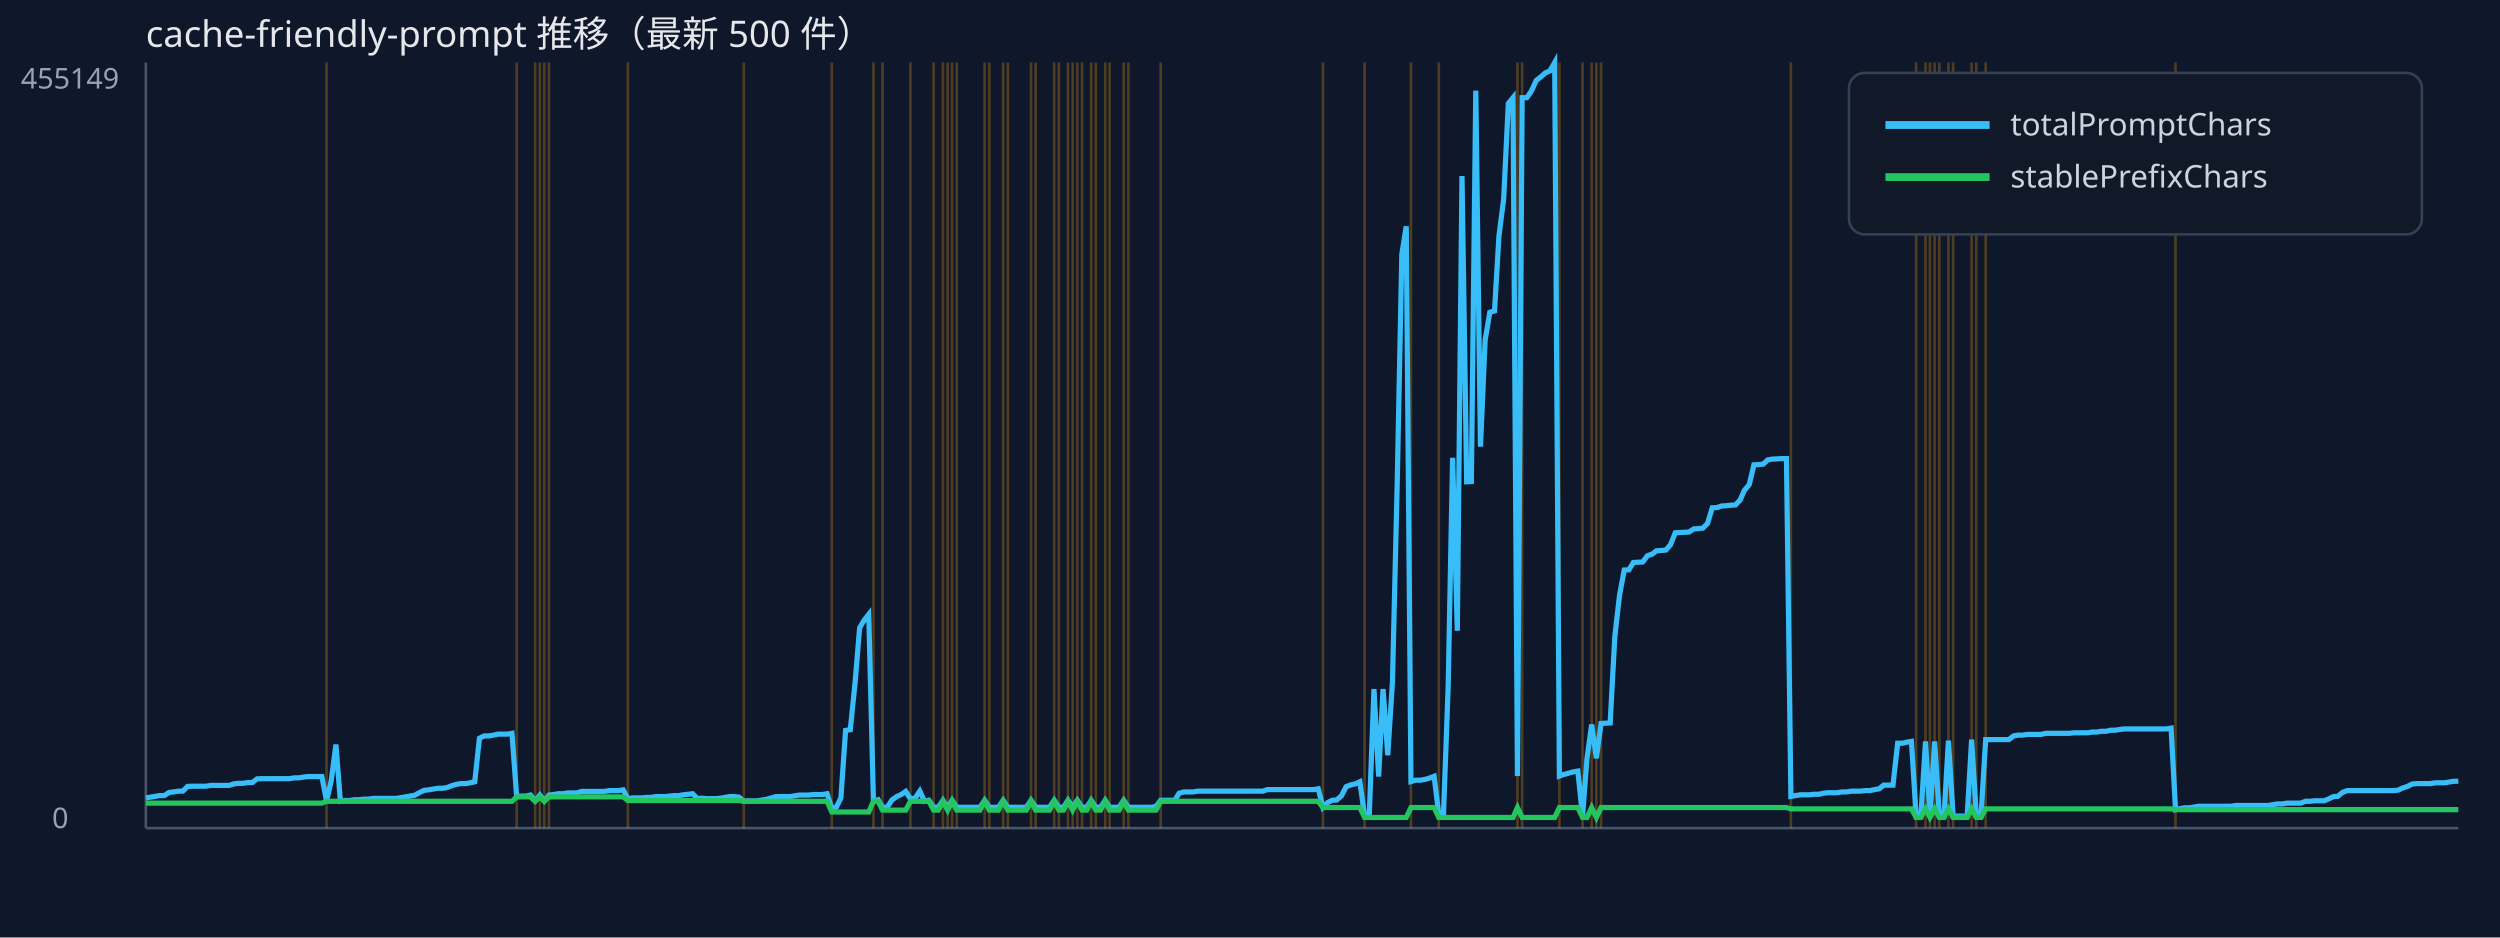
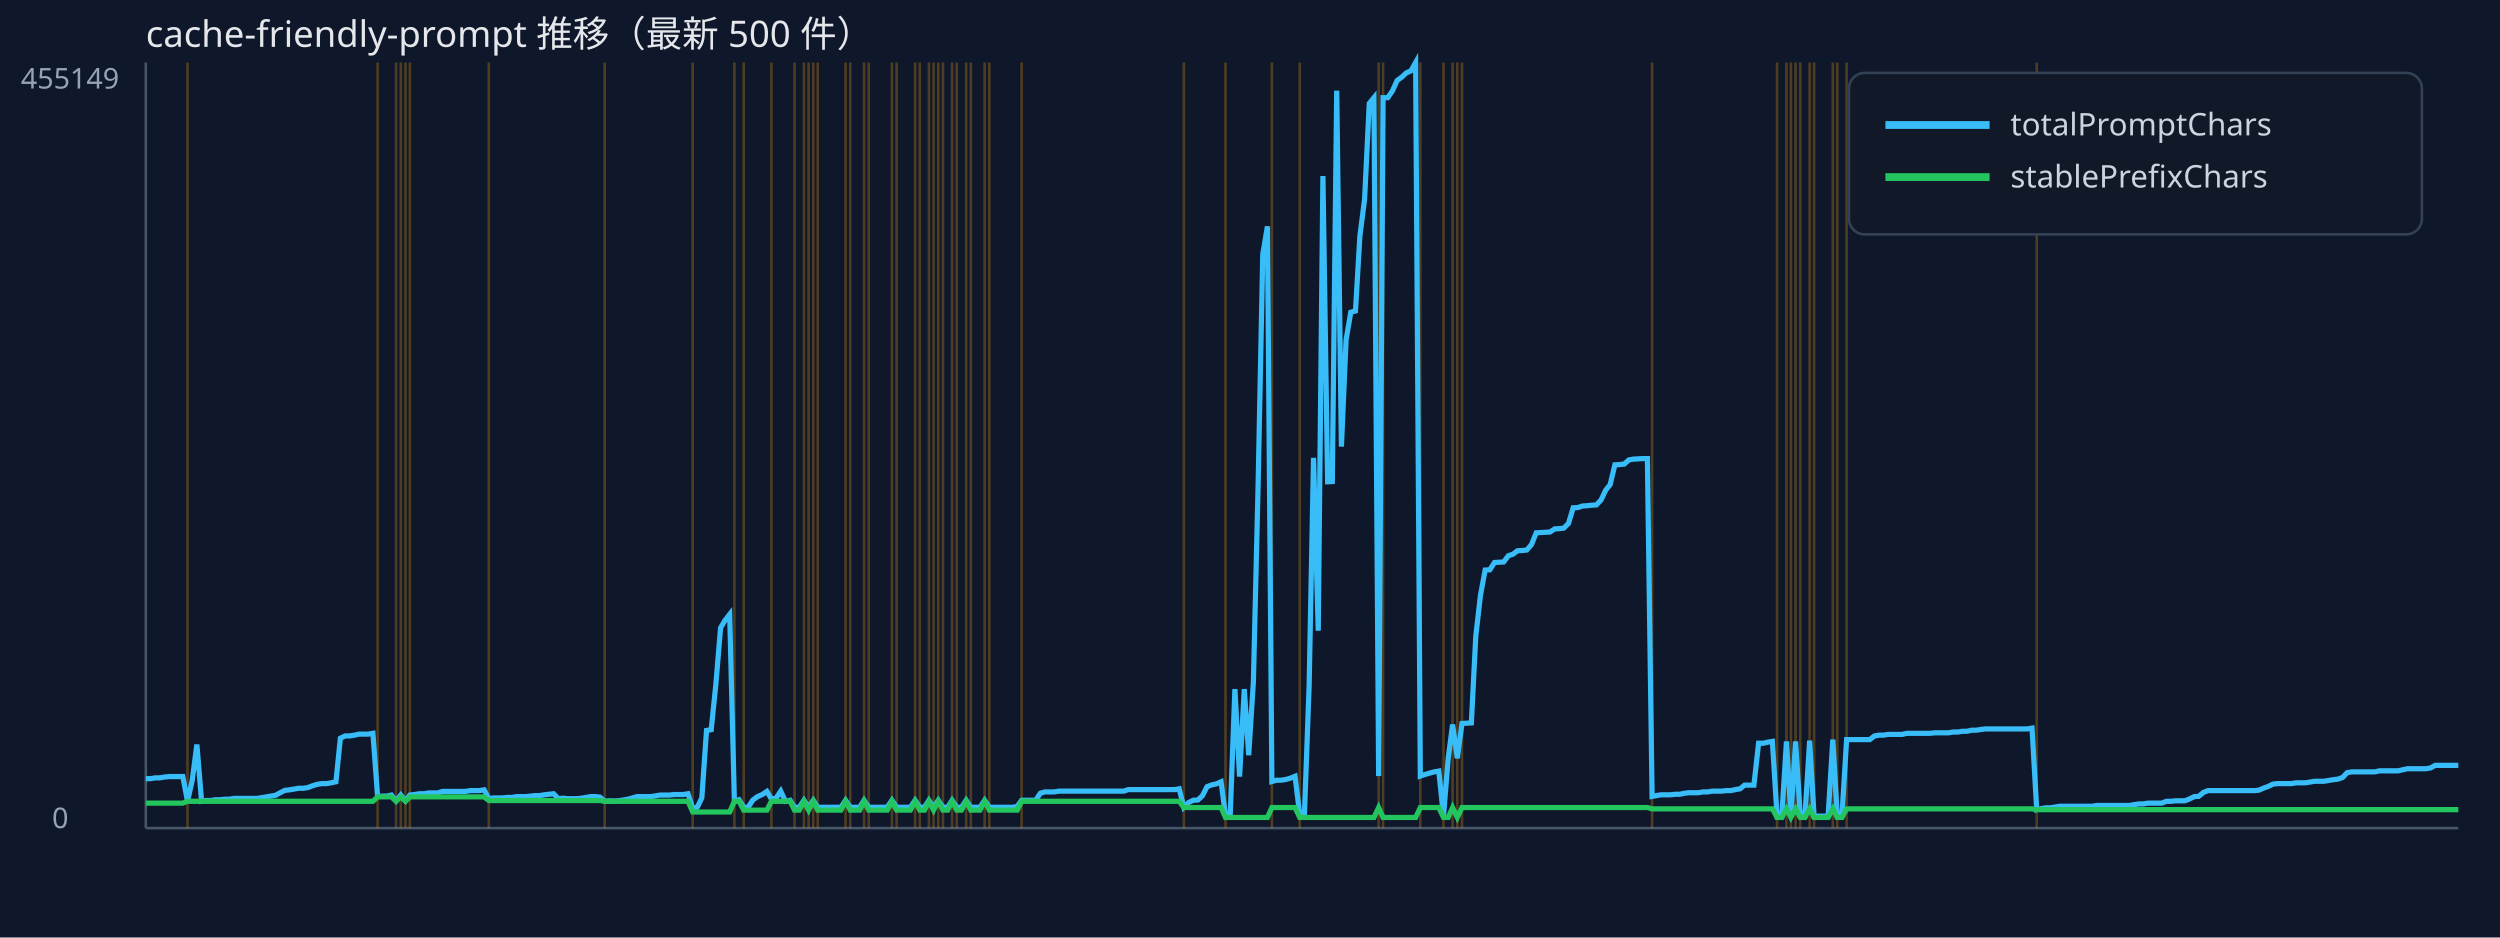
<svg xmlns="http://www.w3.org/2000/svg" width="960" height="360" viewBox="0 0 960 360">
  <rect width="100%" height="100%" fill="#0f172a" />
  <text x="56" y="18" fill="#e5e7eb" font-family="sans-serif" font-size="14">cache-friendly-prompt 推移（最新 500 件）</text>
  <line x1="56" y1="318" x2="944" y2="318" stroke="#475569" />
  <line x1="56" y1="24" x2="56" y2="318" stroke="#475569" />
  <text x="8" y="34" fill="#94a3b8" font-family="sans-serif" font-size="11">455149</text>
  <text x="20" y="318" fill="#94a3b8" font-family="sans-serif" font-size="11">0</text>
-   <line x1="125.4" y1="24" x2="125.4" y2="318" stroke="#f59e0b" stroke-opacity="0.28" />
-   <line x1="198.4" y1="24" x2="198.4" y2="318" stroke="#f59e0b" stroke-opacity="0.28" />
-   <line x1="205.5" y1="24" x2="205.5" y2="318" stroke="#f59e0b" stroke-opacity="0.28" />
-   <line x1="207.3" y1="24" x2="207.3" y2="318" stroke="#f59e0b" stroke-opacity="0.28" />
-   <line x1="209.0" y1="24" x2="209.0" y2="318" stroke="#f59e0b" stroke-opacity="0.28" />
-   <line x1="210.8" y1="24" x2="210.8" y2="318" stroke="#f59e0b" stroke-opacity="0.28" />
-   <line x1="241.1" y1="24" x2="241.1" y2="318" stroke="#f59e0b" stroke-opacity="0.28" />
+   <line x1="72.0" y1="24" x2="72.0" y2="318" stroke="#f59e0b" stroke-opacity="0.28" />
+   <line x1="145.0" y1="24" x2="145.0" y2="318" stroke="#f59e0b" stroke-opacity="0.28" />
+   <line x1="152.1" y1="24" x2="152.1" y2="318" stroke="#f59e0b" stroke-opacity="0.28" />
+   <line x1="153.9" y1="24" x2="153.9" y2="318" stroke="#f59e0b" stroke-opacity="0.28" />
+   <line x1="155.7" y1="24" x2="155.7" y2="318" stroke="#f59e0b" stroke-opacity="0.28" />
+   <line x1="157.4" y1="24" x2="157.4" y2="318" stroke="#f59e0b" stroke-opacity="0.28" />
+   <line x1="187.7" y1="24" x2="187.7" y2="318" stroke="#f59e0b" stroke-opacity="0.28" />
+   <line x1="232.2" y1="24" x2="232.2" y2="318" stroke="#f59e0b" stroke-opacity="0.28" />
+   <line x1="266.0" y1="24" x2="266.0" y2="318" stroke="#f59e0b" stroke-opacity="0.28" />
+   <line x1="282.0" y1="24" x2="282.0" y2="318" stroke="#f59e0b" stroke-opacity="0.28" />
  <line x1="285.6" y1="24" x2="285.6" y2="318" stroke="#f59e0b" stroke-opacity="0.28" />
-   <line x1="319.4" y1="24" x2="319.4" y2="318" stroke="#f59e0b" stroke-opacity="0.28" />
-   <line x1="335.4" y1="24" x2="335.4" y2="318" stroke="#f59e0b" stroke-opacity="0.28" />
-   <line x1="338.9" y1="24" x2="338.9" y2="318" stroke="#f59e0b" stroke-opacity="0.28" />
-   <line x1="349.6" y1="24" x2="349.6" y2="318" stroke="#f59e0b" stroke-opacity="0.28" />
+   <line x1="296.2" y1="24" x2="296.2" y2="318" stroke="#f59e0b" stroke-opacity="0.28" />
+   <line x1="305.1" y1="24" x2="305.1" y2="318" stroke="#f59e0b" stroke-opacity="0.28" />
+   <line x1="308.7" y1="24" x2="308.7" y2="318" stroke="#f59e0b" stroke-opacity="0.28" />
+   <line x1="310.5" y1="24" x2="310.5" y2="318" stroke="#f59e0b" stroke-opacity="0.28" />
+   <line x1="312.3" y1="24" x2="312.3" y2="318" stroke="#f59e0b" stroke-opacity="0.28" />
+   <line x1="314.0" y1="24" x2="314.0" y2="318" stroke="#f59e0b" stroke-opacity="0.28" />
+   <line x1="324.7" y1="24" x2="324.7" y2="318" stroke="#f59e0b" stroke-opacity="0.28" />
+   <line x1="326.5" y1="24" x2="326.5" y2="318" stroke="#f59e0b" stroke-opacity="0.28" />
+   <line x1="331.8" y1="24" x2="331.8" y2="318" stroke="#f59e0b" stroke-opacity="0.28" />
+   <line x1="333.6" y1="24" x2="333.6" y2="318" stroke="#f59e0b" stroke-opacity="0.28" />
+   <line x1="342.5" y1="24" x2="342.5" y2="318" stroke="#f59e0b" stroke-opacity="0.28" />
+   <line x1="344.3" y1="24" x2="344.3" y2="318" stroke="#f59e0b" stroke-opacity="0.28" />
+   <line x1="351.4" y1="24" x2="351.4" y2="318" stroke="#f59e0b" stroke-opacity="0.28" />
+   <line x1="353.2" y1="24" x2="353.2" y2="318" stroke="#f59e0b" stroke-opacity="0.28" />
+   <line x1="356.7" y1="24" x2="356.7" y2="318" stroke="#f59e0b" stroke-opacity="0.28" />
  <line x1="358.5" y1="24" x2="358.5" y2="318" stroke="#f59e0b" stroke-opacity="0.28" />
+   <line x1="360.3" y1="24" x2="360.3" y2="318" stroke="#f59e0b" stroke-opacity="0.28" />
  <line x1="362.1" y1="24" x2="362.1" y2="318" stroke="#f59e0b" stroke-opacity="0.28" />
-   <line x1="363.9" y1="24" x2="363.9" y2="318" stroke="#f59e0b" stroke-opacity="0.28" />
  <line x1="365.6" y1="24" x2="365.6" y2="318" stroke="#f59e0b" stroke-opacity="0.28" />
  <line x1="367.4" y1="24" x2="367.4" y2="318" stroke="#f59e0b" stroke-opacity="0.28" />
+   <line x1="371.0" y1="24" x2="371.0" y2="318" stroke="#f59e0b" stroke-opacity="0.28" />
+   <line x1="372.8" y1="24" x2="372.8" y2="318" stroke="#f59e0b" stroke-opacity="0.28" />
  <line x1="378.1" y1="24" x2="378.1" y2="318" stroke="#f59e0b" stroke-opacity="0.28" />
  <line x1="379.9" y1="24" x2="379.9" y2="318" stroke="#f59e0b" stroke-opacity="0.28" />
-   <line x1="385.2" y1="24" x2="385.2" y2="318" stroke="#f59e0b" stroke-opacity="0.28" />
-   <line x1="387.0" y1="24" x2="387.0" y2="318" stroke="#f59e0b" stroke-opacity="0.28" />
-   <line x1="395.9" y1="24" x2="395.9" y2="318" stroke="#f59e0b" stroke-opacity="0.28" />
-   <line x1="397.7" y1="24" x2="397.7" y2="318" stroke="#f59e0b" stroke-opacity="0.28" />
-   <line x1="404.8" y1="24" x2="404.8" y2="318" stroke="#f59e0b" stroke-opacity="0.28" />
-   <line x1="406.6" y1="24" x2="406.6" y2="318" stroke="#f59e0b" stroke-opacity="0.28" />
-   <line x1="410.1" y1="24" x2="410.1" y2="318" stroke="#f59e0b" stroke-opacity="0.28" />
-   <line x1="411.9" y1="24" x2="411.9" y2="318" stroke="#f59e0b" stroke-opacity="0.28" />
-   <line x1="413.7" y1="24" x2="413.7" y2="318" stroke="#f59e0b" stroke-opacity="0.28" />
-   <line x1="415.5" y1="24" x2="415.5" y2="318" stroke="#f59e0b" stroke-opacity="0.28" />
-   <line x1="419.0" y1="24" x2="419.0" y2="318" stroke="#f59e0b" stroke-opacity="0.28" />
-   <line x1="420.8" y1="24" x2="420.8" y2="318" stroke="#f59e0b" stroke-opacity="0.28" />
-   <line x1="424.4" y1="24" x2="424.4" y2="318" stroke="#f59e0b" stroke-opacity="0.28" />
-   <line x1="426.1" y1="24" x2="426.1" y2="318" stroke="#f59e0b" stroke-opacity="0.28" />
-   <line x1="431.5" y1="24" x2="431.5" y2="318" stroke="#f59e0b" stroke-opacity="0.28" />
-   <line x1="433.3" y1="24" x2="433.3" y2="318" stroke="#f59e0b" stroke-opacity="0.28" />
-   <line x1="445.7" y1="24" x2="445.7" y2="318" stroke="#f59e0b" stroke-opacity="0.28" />
-   <line x1="508.0" y1="24" x2="508.0" y2="318" stroke="#f59e0b" stroke-opacity="0.28" />
-   <line x1="524.0" y1="24" x2="524.0" y2="318" stroke="#f59e0b" stroke-opacity="0.28" />
-   <line x1="541.8" y1="24" x2="541.8" y2="318" stroke="#f59e0b" stroke-opacity="0.28" />
-   <line x1="552.5" y1="24" x2="552.5" y2="318" stroke="#f59e0b" stroke-opacity="0.28" />
-   <line x1="582.7" y1="24" x2="582.7" y2="318" stroke="#f59e0b" stroke-opacity="0.28" />
-   <line x1="584.5" y1="24" x2="584.5" y2="318" stroke="#f59e0b" stroke-opacity="0.28" />
-   <line x1="598.8" y1="24" x2="598.8" y2="318" stroke="#f59e0b" stroke-opacity="0.28" />
-   <line x1="607.7" y1="24" x2="607.7" y2="318" stroke="#f59e0b" stroke-opacity="0.28" />
-   <line x1="611.2" y1="24" x2="611.2" y2="318" stroke="#f59e0b" stroke-opacity="0.28" />
-   <line x1="613.0" y1="24" x2="613.0" y2="318" stroke="#f59e0b" stroke-opacity="0.28" />
-   <line x1="614.8" y1="24" x2="614.8" y2="318" stroke="#f59e0b" stroke-opacity="0.28" />
+   <line x1="392.3" y1="24" x2="392.3" y2="318" stroke="#f59e0b" stroke-opacity="0.28" />
+   <line x1="454.6" y1="24" x2="454.6" y2="318" stroke="#f59e0b" stroke-opacity="0.28" />
+   <line x1="470.6" y1="24" x2="470.6" y2="318" stroke="#f59e0b" stroke-opacity="0.28" />
+   <line x1="488.4" y1="24" x2="488.4" y2="318" stroke="#f59e0b" stroke-opacity="0.28" />
+   <line x1="499.1" y1="24" x2="499.1" y2="318" stroke="#f59e0b" stroke-opacity="0.28" />
+   <line x1="529.4" y1="24" x2="529.4" y2="318" stroke="#f59e0b" stroke-opacity="0.28" />
+   <line x1="531.1" y1="24" x2="531.1" y2="318" stroke="#f59e0b" stroke-opacity="0.28" />
+   <line x1="545.4" y1="24" x2="545.4" y2="318" stroke="#f59e0b" stroke-opacity="0.28" />
+   <line x1="554.3" y1="24" x2="554.3" y2="318" stroke="#f59e0b" stroke-opacity="0.28" />
+   <line x1="557.8" y1="24" x2="557.8" y2="318" stroke="#f59e0b" stroke-opacity="0.28" />
+   <line x1="559.6" y1="24" x2="559.6" y2="318" stroke="#f59e0b" stroke-opacity="0.28" />
+   <line x1="561.4" y1="24" x2="561.4" y2="318" stroke="#f59e0b" stroke-opacity="0.28" />
+   <line x1="634.4" y1="24" x2="634.4" y2="318" stroke="#f59e0b" stroke-opacity="0.28" />
+   <line x1="682.4" y1="24" x2="682.4" y2="318" stroke="#f59e0b" stroke-opacity="0.28" />
+   <line x1="686.0" y1="24" x2="686.0" y2="318" stroke="#f59e0b" stroke-opacity="0.28" />
  <line x1="687.7" y1="24" x2="687.7" y2="318" stroke="#f59e0b" stroke-opacity="0.28" />
-   <line x1="735.8" y1="24" x2="735.8" y2="318" stroke="#f59e0b" stroke-opacity="0.28" />
-   <line x1="739.4" y1="24" x2="739.4" y2="318" stroke="#f59e0b" stroke-opacity="0.28" />
-   <line x1="741.1" y1="24" x2="741.1" y2="318" stroke="#f59e0b" stroke-opacity="0.28" />
-   <line x1="742.9" y1="24" x2="742.9" y2="318" stroke="#f59e0b" stroke-opacity="0.28" />
-   <line x1="744.7" y1="24" x2="744.7" y2="318" stroke="#f59e0b" stroke-opacity="0.28" />
-   <line x1="748.2" y1="24" x2="748.2" y2="318" stroke="#f59e0b" stroke-opacity="0.28" />
-   <line x1="750.0" y1="24" x2="750.0" y2="318" stroke="#f59e0b" stroke-opacity="0.28" />
-   <line x1="757.1" y1="24" x2="757.1" y2="318" stroke="#f59e0b" stroke-opacity="0.28" />
-   <line x1="758.9" y1="24" x2="758.9" y2="318" stroke="#f59e0b" stroke-opacity="0.28" />
-   <line x1="762.5" y1="24" x2="762.5" y2="318" stroke="#f59e0b" stroke-opacity="0.28" />
-   <line x1="835.4" y1="24" x2="835.4" y2="318" stroke="#f59e0b" stroke-opacity="0.28" />
-   <polyline fill="none" stroke="#38bdf8" stroke-width="2" points="56.0,306.4 57.8,306.1 59.6,305.8 61.3,305.5 63.1,305.5 64.9,304.3 66.7,304.1 68.5,303.8 70.2,303.8 72.0,302.0 73.8,301.9 75.6,301.9 77.4,301.9 79.1,301.9 80.9,301.6 82.7,301.6 84.5,301.6 86.3,301.6 88.0,301.6 89.8,301.0 91.6,300.8 93.4,300.8 95.2,300.5 96.9,300.5 98.7,299.1 100.5,299.0 102.3,299.0 104.0,299.0 105.8,299.0 107.6,299.0 109.4,299.0 111.2,299.0 112.9,298.7 114.7,298.7 116.5,298.4 118.3,298.2 120.1,298.2 121.8,298.2 123.6,298.2 125.4,307.7 127.2,299.7 129.0,285.9 130.7,307.7 132.5,307.4 134.3,307.4 136.1,307.1 137.9,307.1 139.6,306.9 141.4,306.9 143.2,306.6 145.0,306.6 146.8,306.6 148.5,306.6 150.3,306.6 152.1,306.6 153.9,306.3 155.7,306.0 157.4,305.7 159.2,305.4 161.0,304.4 162.8,303.5 164.6,303.3 166.3,303.0 168.1,302.7 169.9,302.7 171.7,302.4 173.5,301.7 175.2,301.2 177.0,300.9 178.8,300.9 180.6,300.6 182.3,300.2 184.1,283.5 185.9,282.6 187.7,282.6 189.5,282.3 191.2,281.9 193.0,281.9 194.8,281.9 196.6,281.6 198.4,305.9 200.1,305.7 201.9,305.7 203.7,305.3 205.5,307.5 207.3,305.3 209.0,307.5 210.8,305.3 212.6,305.1 214.4,304.8 216.2,304.8 217.9,304.5 219.7,304.5 221.5,304.5 223.3,303.9 225.1,303.9 226.8,303.9 228.6,303.9 230.4,303.9 232.2,303.9 234.0,303.6 235.7,303.6 237.5,303.6 239.3,303.3 241.1,306.7 242.9,306.4 244.6,306.4 246.4,306.4 248.2,306.2 250.0,306.2 251.8,305.9 253.5,305.9 255.3,305.9 257.1,305.7 258.9,305.5 260.6,305.5 262.4,305.2 264.2,305.0 266.0,304.8 267.8,306.7 269.5,306.5 271.3,306.7 273.1,306.7 274.9,306.7 276.7,306.5 278.4,306.2 280.2,305.9 282.0,305.9 283.8,306.1 285.6,307.7 287.3,307.5 289.1,307.6 290.9,307.5 292.7,307.2 294.5,306.9 296.2,306.4 298.0,305.9 299.8,305.9 301.6,305.9 303.4,305.9 305.1,305.6 306.9,305.3 308.7,305.3 310.5,305.3 312.3,305.1 314.0,305.1 315.8,305.1 317.6,304.8 319.4,310.4 321.2,309.9 322.9,306.4 324.7,280.5 326.5,280.2 328.3,262.7 330.1,241.1 331.8,238.2 333.6,235.9 335.4,307.7 337.2,307.1 338.9,310.0 340.7,310.0 342.5,307.2 344.3,305.9 346.1,305.1 347.8,303.9 349.6,306.8 351.4,306.5 353.2,303.8 355.0,307.7 356.7,307.3 358.5,310.0 360.3,310.0 362.1,307.3 363.9,310.0 365.6,307.3 367.4,310.0 369.2,310.0 371.0,310.0 372.8,310.0 374.5,310.0 376.3,310.0 378.1,307.3 379.9,310.0 381.7,310.0 383.4,310.0 385.2,307.3 387.0,310.0 388.8,310.0 390.6,310.0 392.3,310.0 394.1,310.0 395.9,307.3 397.7,310.0 399.5,310.0 401.2,310.0 403.0,310.0 404.8,307.3 406.6,310.0 408.4,310.0 410.1,307.3 411.9,310.0 413.7,307.3 415.5,310.0 417.3,310.0 419.0,307.3 420.8,310.0 422.6,310.0 424.4,307.3 426.1,310.0 427.9,310.0 429.7,310.0 431.5,307.3 433.3,310.0 435.0,310.0 436.8,310.0 438.6,310.0 440.4,310.0 442.2,310.0 443.9,309.7 445.7,307.3 447.5,307.3 449.3,307.3 451.1,307.3 452.8,304.6 454.6,304.1 456.4,304.1 458.2,304.1 460.0,303.8 461.7,303.8 463.5,303.8 465.3,303.8 467.1,303.8 468.9,303.8 470.6,303.8 472.4,303.8 474.2,303.8 476.0,303.8 477.8,303.8 479.5,303.8 481.3,303.8 483.1,303.8 484.9,303.8 486.7,303.2 488.4,303.2 490.2,303.2 492.0,303.2 493.8,303.2 495.6,303.2 497.3,303.2 499.1,303.2 500.9,303.2 502.7,303.2 504.4,303.2 506.2,302.9 508.0,310.0 509.8,308.2 511.6,307.3 513.3,307.2 515.1,305.6 516.9,302.1 518.7,301.4 520.5,301.0 522.2,300.2 524.0,313.3 525.8,313.0 527.6,264.6 529.4,298.2 531.1,264.6 532.9,290.0 534.7,261.9 536.5,186.9 538.3,97.6 540.0,86.9 541.8,300.1 543.6,299.6 545.4,299.6 547.2,299.3 548.9,298.8 550.7,298.1 552.5,312.8 554.3,312.6 556.1,263.6 557.8,175.8 559.6,242.2 561.4,67.6 563.2,185.0 565.0,184.9 566.7,34.8 568.5,171.5 570.3,130.5 572.1,119.9 573.9,119.4 575.6,90.6 577.4,76.5 579.2,39.7 581.0,37.5 582.7,298.0 584.5,37.5 586.3,37.5 588.1,34.9 589.9,30.9 591.6,29.6 593.4,28.0 595.2,27.2 597.0,24.0 598.8,298.0 600.5,297.4 602.3,296.9 604.1,296.4 605.9,296.1 607.7,313.4 609.4,291.3 611.2,278.2 613.0,291.2 614.8,277.8 616.6,277.7 618.3,277.6 620.1,244.3 621.9,228.6 623.7,218.9 625.5,218.8 627.2,216.0 629.0,215.9 630.8,215.8 632.6,213.4 634.4,212.8 636.1,211.5 637.9,211.4 639.7,211.2 641.5,209.1 643.3,204.6 645.0,204.5 646.8,204.4 648.6,204.3 650.4,203.1 652.2,203.0 653.9,202.8 655.7,201.0 657.5,195.0 659.3,194.9 661.1,194.3 662.8,194.2 664.6,194.0 666.4,193.9 668.2,192.0 669.9,188.2 671.7,186.1 673.5,178.5 675.3,178.4 677.1,178.2 678.8,176.6 680.6,176.3 682.4,176.2 684.2,176.1 686.0,176.1 687.7,305.8 689.5,305.5 691.3,305.2 693.1,305.2 694.9,305.2 696.6,305.0 698.4,305.0 700.2,304.6 702.0,304.4 703.8,304.4 705.5,304.4 707.3,304.1 709.1,304.1 710.9,303.8 712.7,303.8 714.4,303.8 716.2,303.6 718.0,303.6 719.8,303.2 721.6,302.9 723.3,301.5 725.1,301.5 726.9,301.5 728.7,285.4 730.5,285.4 732.2,285.0 734.0,284.7 735.8,313.6 737.6,313.6 739.4,284.7 741.1,313.4 742.9,284.7 744.7,313.4 746.5,313.4 748.2,284.4 750.0,313.4 751.8,313.4 753.6,313.4 755.4,313.4 757.1,284.0 758.9,313.4 760.7,313.4 762.5,284.0 764.3,284.0 766.0,284.0 767.8,284.0 769.6,284.0 771.4,284.0 773.2,282.6 774.9,282.3 776.7,282.3 778.5,282.0 780.3,282.0 782.1,282.0 783.8,282.0 785.6,281.6 787.4,281.6 789.2,281.6 791.0,281.6 792.7,281.6 794.5,281.6 796.3,281.4 798.1,281.4 799.9,281.4 801.6,281.4 803.4,281.1 805.2,281.1 807.0,280.8 808.8,280.8 810.5,280.4 812.3,280.4 814.1,280.1 815.9,279.9 817.7,279.9 819.4,279.9 821.2,279.9 823.0,279.9 824.8,279.9 826.5,279.9 828.3,279.9 830.1,279.9 831.9,279.9 833.7,279.6 835.4,310.9 837.2,310.5 839.0,310.2 840.8,310.2 842.6,309.9 844.3,309.6 846.1,309.6 847.9,309.6 849.7,309.6 851.5,309.6 853.2,309.6 855.0,309.6 856.8,309.6 858.6,309.3 860.4,309.3 862.1,309.3 863.9,309.3 865.7,309.3 867.5,309.3 869.3,309.3 871.0,309.3 872.8,309.0 874.6,308.7 876.4,308.7 878.2,308.4 879.9,308.4 881.7,308.4 883.5,308.4 885.3,307.7 887.1,307.7 888.8,307.5 890.6,307.5 892.4,307.5 894.2,306.8 896.0,305.9 897.7,305.8 899.5,304.3 901.3,303.6 903.1,303.6 904.8,303.6 906.6,303.6 908.4,303.6 910.2,303.6 912.0,303.6 913.7,303.6 915.5,303.6 917.3,303.6 919.1,303.6 920.9,303.4 922.6,302.6 924.4,302.0 926.2,301.1 928.0,300.9 929.8,300.9 931.5,300.9 933.3,300.9 935.1,300.6 936.9,300.6 938.7,300.6 940.4,300.3 942.2,300.0 944.0,300.0" />
-   <polyline fill="none" stroke="#22c55e" stroke-width="2" points="56.0,308.4 57.8,308.4 59.6,308.4 61.3,308.4 63.1,308.4 64.9,308.4 66.7,308.4 68.5,308.4 70.2,308.4 72.0,308.4 73.8,308.4 75.6,308.4 77.4,308.4 79.1,308.4 80.9,308.4 82.7,308.4 84.5,308.4 86.3,308.4 88.0,308.4 89.8,308.4 91.6,308.4 93.4,308.4 95.2,308.4 96.9,308.4 98.7,308.4 100.5,308.4 102.3,308.4 104.0,308.4 105.8,308.4 107.6,308.4 109.4,308.4 111.2,308.4 112.9,308.4 114.7,308.4 116.5,308.4 118.3,308.4 120.1,308.4 121.8,308.4 123.6,308.4 125.4,307.7 127.2,307.7 129.0,307.7 130.7,307.7 132.5,307.7 134.3,307.7 136.1,307.7 137.9,307.7 139.6,307.7 141.4,307.7 143.2,307.7 145.0,307.7 146.8,307.7 148.5,307.7 150.3,307.7 152.1,307.7 153.9,307.7 155.7,307.7 157.4,307.7 159.2,307.7 161.0,307.7 162.8,307.7 164.6,307.7 166.3,307.7 168.1,307.7 169.9,307.7 171.7,307.7 173.5,307.7 175.2,307.7 177.0,307.7 178.8,307.7 180.6,307.7 182.3,307.7 184.1,307.7 185.9,307.7 187.7,307.7 189.5,307.7 191.2,307.7 193.0,307.7 194.8,307.7 196.6,307.7 198.4,306.0 200.1,306.0 201.9,306.0 203.7,306.0 205.5,307.7 207.3,306.0 209.0,307.7 210.8,306.0 212.6,306.0 214.4,306.0 216.2,306.0 217.9,306.0 219.7,306.0 221.5,306.0 223.3,306.0 225.1,306.0 226.8,306.0 228.6,306.0 230.4,306.0 232.2,306.0 234.0,306.0 235.7,306.0 237.5,306.0 239.3,306.0 241.1,307.4 242.9,307.4 244.6,307.4 246.4,307.4 248.2,307.4 250.0,307.4 251.8,307.4 253.5,307.4 255.3,307.4 257.1,307.4 258.9,307.4 260.6,307.4 262.4,307.4 264.2,307.4 266.0,307.4 267.8,307.4 269.5,307.4 271.3,307.4 273.1,307.4 274.9,307.4 276.7,307.4 278.4,307.4 280.2,307.4 282.0,307.4 283.8,307.4 285.6,307.7 287.3,307.7 289.1,307.7 290.9,307.7 292.7,307.7 294.5,307.7 296.2,307.7 298.0,307.7 299.8,307.7 301.6,307.7 303.4,307.7 305.1,307.7 306.9,307.7 308.7,307.7 310.5,307.7 312.3,307.7 314.0,307.7 315.8,307.7 317.6,307.7 319.4,311.8 321.2,311.8 322.9,311.8 324.7,311.8 326.5,311.8 328.3,311.8 330.1,311.8 331.8,311.8 333.6,311.8 335.4,307.7 337.2,307.7 338.9,311.1 340.7,311.1 342.5,311.1 344.3,311.1 346.1,311.1 347.8,311.1 349.6,307.7 351.4,307.7 353.2,307.7 355.0,307.7 356.7,307.7 358.5,311.1 360.3,311.1 362.1,307.7 363.9,311.1 365.6,307.7 367.4,311.1 369.2,311.1 371.0,311.1 372.8,311.1 374.5,311.1 376.3,311.1 378.1,307.7 379.9,311.1 381.7,311.1 383.4,311.1 385.2,307.7 387.0,311.1 388.8,311.1 390.6,311.1 392.3,311.1 394.1,311.1 395.9,307.7 397.7,311.1 399.5,311.1 401.2,311.1 403.0,311.1 404.8,307.7 406.6,311.1 408.4,311.1 410.1,307.7 411.9,311.1 413.7,307.7 415.5,311.1 417.3,311.1 419.0,307.7 420.8,311.1 422.6,311.1 424.4,307.7 426.1,311.1 427.9,311.1 429.7,311.1 431.5,307.7 433.3,311.1 435.0,311.1 436.8,311.1 438.6,311.1 440.4,311.1 442.2,311.1 443.9,311.1 445.7,307.7 447.5,307.7 449.3,307.7 451.1,307.7 452.8,307.7 454.6,307.7 456.4,307.7 458.2,307.7 460.0,307.7 461.7,307.7 463.5,307.7 465.3,307.7 467.1,307.7 468.9,307.7 470.6,307.7 472.4,307.7 474.2,307.7 476.0,307.7 477.8,307.7 479.5,307.7 481.3,307.7 483.1,307.7 484.9,307.7 486.7,307.7 488.4,307.7 490.2,307.7 492.0,307.7 493.8,307.7 495.6,307.7 497.3,307.7 499.1,307.7 500.9,307.7 502.7,307.7 504.4,307.7 506.2,307.7 508.0,310.1 509.8,310.1 511.6,310.1 513.3,310.1 515.1,310.1 516.9,310.1 518.7,310.1 520.5,310.1 522.2,310.1 524.0,313.9 525.8,313.9 527.6,313.9 529.4,313.9 531.1,313.9 532.9,313.9 534.7,313.9 536.5,313.9 538.3,313.9 540.0,313.9 541.8,310.1 543.6,310.1 545.4,310.1 547.2,310.1 548.9,310.1 550.7,310.1 552.5,313.9 554.3,313.9 556.1,313.9 557.8,313.9 559.6,313.9 561.4,313.9 563.2,313.9 565.0,313.9 566.7,313.9 568.5,313.9 570.3,313.9 572.1,313.9 573.9,313.9 575.6,313.9 577.4,313.9 579.2,313.9 581.0,313.9 582.7,310.1 584.5,313.9 586.3,313.9 588.1,313.9 589.9,313.9 591.6,313.9 593.4,313.9 595.2,313.9 597.0,313.9 598.8,310.1 600.5,310.1 602.3,310.1 604.1,310.1 605.9,310.1 607.7,313.9 609.4,313.9 611.2,310.1 613.0,313.9 614.8,310.1 616.6,310.1 618.3,310.1 620.1,310.1 621.9,310.1 623.7,310.1 625.5,310.1 627.2,310.1 629.0,310.1 630.8,310.1 632.6,310.1 634.4,310.1 636.1,310.1 637.9,310.1 639.7,310.1 641.5,310.1 643.3,310.1 645.0,310.1 646.8,310.1 648.6,310.1 650.4,310.1 652.2,310.1 653.9,310.1 655.7,310.1 657.5,310.1 659.3,310.1 661.1,310.1 662.8,310.1 664.6,310.1 666.4,310.1 668.2,310.1 669.9,310.1 671.7,310.1 673.5,310.1 675.3,310.1 677.1,310.1 678.8,310.1 680.6,310.1 682.4,310.1 684.2,310.1 686.0,310.1 687.7,310.6 689.5,310.6 691.3,310.6 693.1,310.6 694.9,310.6 696.6,310.6 698.4,310.6 700.2,310.6 702.0,310.6 703.8,310.6 705.5,310.6 707.3,310.6 709.1,310.6 710.9,310.6 712.7,310.6 714.4,310.6 716.2,310.6 718.0,310.6 719.8,310.6 721.6,310.6 723.3,310.6 725.1,310.6 726.9,310.6 728.7,310.6 730.5,310.6 732.2,310.6 734.0,310.6 735.8,313.9 737.6,313.9 739.4,310.6 741.1,313.9 742.9,310.6 744.7,313.9 746.5,313.9 748.2,310.6 750.0,313.9 751.8,313.9 753.6,313.9 755.4,313.9 757.1,310.6 758.9,313.9 760.7,313.9 762.5,310.6 764.3,310.6 766.0,310.6 767.8,310.6 769.6,310.6 771.4,310.6 773.2,310.6 774.9,310.6 776.7,310.6 778.5,310.6 780.3,310.6 782.1,310.6 783.8,310.6 785.6,310.6 787.4,310.6 789.2,310.6 791.0,310.6 792.7,310.6 794.5,310.6 796.3,310.6 798.1,310.6 799.9,310.6 801.6,310.6 803.4,310.6 805.2,310.6 807.0,310.6 808.8,310.6 810.5,310.6 812.3,310.6 814.1,310.6 815.9,310.6 817.7,310.6 819.4,310.6 821.2,310.6 823.0,310.6 824.8,310.6 826.5,310.6 828.3,310.6 830.1,310.6 831.9,310.6 833.7,310.6 835.4,310.9 837.2,310.9 839.0,310.9 840.8,310.9 842.6,310.9 844.3,310.9 846.1,310.9 847.9,310.9 849.7,310.9 851.5,310.9 853.2,310.9 855.0,310.9 856.8,310.9 858.6,310.9 860.4,310.9 862.1,310.9 863.9,310.9 865.7,310.9 867.5,310.9 869.3,310.9 871.0,310.9 872.8,310.9 874.6,310.9 876.4,310.9 878.2,310.9 879.9,310.9 881.7,310.9 883.5,310.9 885.3,310.9 887.1,310.9 888.8,310.9 890.6,310.9 892.4,310.9 894.2,310.9 896.0,310.9 897.7,310.9 899.5,310.9 901.3,310.9 903.1,310.9 904.8,310.9 906.6,310.9 908.4,310.9 910.2,310.9 912.0,310.9 913.7,310.9 915.5,310.9 917.3,310.9 919.1,310.9 920.9,310.9 922.6,310.9 924.4,310.9 926.2,310.9 928.0,310.9 929.8,310.9 931.5,310.9 933.3,310.9 935.1,310.9 936.9,310.9 938.7,310.9 940.4,310.9 942.2,310.9 944.0,310.9" />
+   <line x1="689.5" y1="24" x2="689.5" y2="318" stroke="#f59e0b" stroke-opacity="0.28" />
+   <line x1="691.3" y1="24" x2="691.3" y2="318" stroke="#f59e0b" stroke-opacity="0.28" />
+   <line x1="694.9" y1="24" x2="694.9" y2="318" stroke="#f59e0b" stroke-opacity="0.28" />
+   <line x1="696.6" y1="24" x2="696.6" y2="318" stroke="#f59e0b" stroke-opacity="0.28" />
+   <line x1="703.8" y1="24" x2="703.8" y2="318" stroke="#f59e0b" stroke-opacity="0.28" />
+   <line x1="705.5" y1="24" x2="705.5" y2="318" stroke="#f59e0b" stroke-opacity="0.28" />
+   <line x1="709.1" y1="24" x2="709.1" y2="318" stroke="#f59e0b" stroke-opacity="0.28" />
+   <line x1="782.1" y1="24" x2="782.1" y2="318" stroke="#f59e0b" stroke-opacity="0.28" />
+   <polyline fill="none" stroke="#38bdf8" stroke-width="2" points="56.0,299.0 57.8,299.0 59.6,298.7 61.3,298.7 63.1,298.4 64.9,298.2 66.7,298.2 68.5,298.2 70.2,298.2 72.0,307.7 73.8,299.7 75.6,285.9 77.4,307.7 79.1,307.4 80.9,307.4 82.7,307.1 84.5,307.1 86.3,306.9 88.0,306.9 89.8,306.6 91.6,306.6 93.4,306.6 95.2,306.6 96.9,306.6 98.7,306.6 100.5,306.3 102.3,306.0 104.0,305.7 105.8,305.4 107.6,304.4 109.4,303.5 111.2,303.3 112.9,303.0 114.7,302.7 116.5,302.7 118.3,302.4 120.1,301.7 121.8,301.2 123.6,300.9 125.4,300.9 127.2,300.6 129.0,300.2 130.7,283.5 132.5,282.6 134.3,282.6 136.1,282.3 137.9,281.9 139.6,281.9 141.4,281.9 143.2,281.6 145.0,305.9 146.8,305.7 148.5,305.7 150.3,305.3 152.1,307.5 153.9,305.3 155.7,307.5 157.4,305.3 159.2,305.1 161.0,304.8 162.8,304.8 164.6,304.5 166.3,304.5 168.1,304.5 169.9,303.9 171.7,303.9 173.5,303.9 175.2,303.9 177.0,303.9 178.8,303.9 180.6,303.6 182.3,303.6 184.1,303.6 185.9,303.3 187.7,306.7 189.5,306.4 191.2,306.4 193.0,306.4 194.8,306.2 196.6,306.2 198.4,305.9 200.1,305.9 201.9,305.9 203.7,305.7 205.5,305.5 207.3,305.5 209.0,305.2 210.8,305.0 212.6,304.8 214.4,306.7 216.2,306.5 217.9,306.7 219.7,306.7 221.5,306.7 223.3,306.5 225.1,306.2 226.8,305.9 228.6,305.9 230.4,306.1 232.2,307.7 234.0,307.5 235.7,307.6 237.5,307.5 239.3,307.2 241.1,306.9 242.9,306.4 244.6,305.9 246.4,305.9 248.2,305.9 250.0,305.9 251.8,305.6 253.5,305.3 255.3,305.3 257.1,305.3 258.9,305.1 260.6,305.1 262.4,305.1 264.2,304.8 266.0,310.4 267.8,309.9 269.5,306.4 271.3,280.5 273.1,280.2 274.9,262.7 276.7,241.1 278.4,238.2 280.2,235.9 282.0,307.7 283.8,307.1 285.6,310.0 287.3,310.0 289.1,307.2 290.9,305.9 292.7,305.1 294.5,303.9 296.2,306.8 298.0,306.5 299.8,303.8 301.6,307.7 303.4,307.3 305.1,310.0 306.9,310.0 308.7,307.3 310.5,310.0 312.3,307.3 314.0,310.0 315.8,310.0 317.6,310.0 319.4,310.0 321.2,310.0 322.9,310.0 324.7,307.3 326.5,310.0 328.3,310.0 330.1,310.0 331.8,307.3 333.6,310.0 335.4,310.0 337.2,310.0 338.9,310.0 340.7,310.0 342.5,307.3 344.3,310.0 346.1,310.0 347.8,310.0 349.6,310.0 351.4,307.3 353.2,310.0 355.0,310.0 356.7,307.3 358.5,310.0 360.3,307.3 362.1,310.0 363.9,310.0 365.6,307.3 367.4,310.0 369.2,310.0 371.0,307.3 372.8,310.0 374.5,310.0 376.3,310.0 378.1,307.3 379.9,310.0 381.7,310.0 383.4,310.0 385.2,310.0 387.0,310.0 388.8,310.0 390.6,309.7 392.3,307.3 394.1,307.3 395.9,307.3 397.7,307.3 399.5,304.6 401.2,304.1 403.0,304.1 404.8,304.1 406.6,303.8 408.4,303.8 410.1,303.8 411.9,303.8 413.7,303.8 415.5,303.8 417.3,303.8 419.0,303.8 420.8,303.8 422.6,303.8 424.4,303.8 426.1,303.8 427.9,303.8 429.7,303.8 431.5,303.8 433.3,303.2 435.0,303.2 436.8,303.2 438.6,303.2 440.4,303.2 442.2,303.2 443.9,303.2 445.7,303.2 447.5,303.2 449.3,303.2 451.1,303.2 452.8,302.9 454.6,310.0 456.4,308.2 458.2,307.3 460.0,307.2 461.7,305.6 463.5,302.1 465.3,301.4 467.1,301.0 468.9,300.2 470.6,313.3 472.4,313.0 474.2,264.6 476.0,298.2 477.8,264.6 479.5,290.0 481.3,261.9 483.1,186.9 484.9,97.6 486.7,86.9 488.4,300.1 490.2,299.6 492.0,299.6 493.8,299.3 495.6,298.8 497.3,298.1 499.1,312.8 500.9,312.6 502.7,263.6 504.4,175.8 506.2,242.2 508.0,67.6 509.8,185.0 511.6,184.9 513.3,34.8 515.1,171.5 516.9,130.5 518.7,119.9 520.5,119.4 522.2,90.6 524.0,76.5 525.8,39.7 527.6,37.5 529.4,298.0 531.1,37.5 532.9,37.5 534.7,34.9 536.5,30.9 538.3,29.6 540.0,28.0 541.8,27.2 543.6,24.0 545.4,298.0 547.2,297.4 548.9,296.9 550.7,296.4 552.5,296.1 554.3,313.4 556.1,291.3 557.8,278.2 559.6,291.2 561.4,277.8 563.2,277.7 565.0,277.6 566.7,244.3 568.5,228.6 570.3,218.9 572.1,218.8 573.9,216.0 575.6,215.9 577.4,215.8 579.2,213.4 581.0,212.8 582.7,211.5 584.5,211.4 586.3,211.2 588.1,209.1 589.9,204.6 591.6,204.5 593.4,204.4 595.2,204.3 597.0,203.1 598.8,203.0 600.5,202.8 602.3,201.0 604.1,195.0 605.9,194.9 607.7,194.3 609.4,194.2 611.2,194.0 613.0,193.9 614.8,192.0 616.6,188.2 618.3,186.1 620.1,178.5 621.9,178.4 623.7,178.2 625.5,176.6 627.2,176.3 629.0,176.2 630.8,176.1 632.6,176.1 634.4,305.8 636.1,305.5 637.9,305.2 639.7,305.2 641.5,305.2 643.3,305.0 645.0,305.0 646.8,304.6 648.6,304.4 650.4,304.4 652.2,304.4 653.9,304.1 655.7,304.1 657.5,303.8 659.3,303.8 661.1,303.8 662.8,303.6 664.6,303.6 666.4,303.2 668.2,302.9 669.9,301.5 671.7,301.5 673.5,301.5 675.3,285.4 677.1,285.4 678.8,285.0 680.6,284.7 682.4,313.6 684.2,313.6 686.0,284.7 687.7,313.4 689.5,284.7 691.3,313.4 693.1,313.4 694.9,284.4 696.6,313.4 698.4,313.4 700.2,313.4 702.0,313.4 703.8,284.0 705.5,313.4 707.3,313.4 709.1,284.0 710.9,284.0 712.7,284.0 714.4,284.0 716.2,284.0 718.0,284.0 719.8,282.6 721.6,282.3 723.3,282.3 725.1,282.0 726.9,282.0 728.7,282.0 730.5,282.0 732.2,281.6 734.0,281.6 735.8,281.6 737.6,281.6 739.4,281.6 741.1,281.6 742.9,281.4 744.7,281.4 746.5,281.4 748.2,281.4 750.0,281.1 751.8,281.1 753.6,280.8 755.4,280.8 757.1,280.4 758.9,280.4 760.7,280.1 762.5,279.9 764.3,279.9 766.0,279.9 767.8,279.9 769.6,279.9 771.4,279.9 773.2,279.9 774.9,279.9 776.7,279.9 778.5,279.9 780.3,279.6 782.1,310.9 783.8,310.5 785.6,310.2 787.4,310.2 789.2,309.9 791.0,309.6 792.7,309.6 794.5,309.6 796.3,309.6 798.1,309.6 799.9,309.6 801.6,309.6 803.4,309.6 805.2,309.3 807.0,309.3 808.8,309.3 810.5,309.3 812.3,309.3 814.1,309.3 815.9,309.3 817.7,309.3 819.4,309.0 821.2,308.7 823.0,308.7 824.8,308.4 826.5,308.4 828.3,308.4 830.1,308.4 831.9,307.7 833.7,307.7 835.4,307.5 837.2,307.5 839.0,307.5 840.8,306.8 842.6,305.9 844.3,305.8 846.1,304.3 847.9,303.6 849.7,303.6 851.5,303.6 853.2,303.6 855.0,303.6 856.8,303.6 858.6,303.6 860.4,303.6 862.1,303.6 863.9,303.6 865.7,303.6 867.5,303.4 869.3,302.6 871.0,302.0 872.8,301.1 874.6,300.9 876.4,300.9 878.2,300.9 879.9,300.9 881.7,300.6 883.5,300.6 885.3,300.6 887.1,300.3 888.8,300.0 890.6,300.0 892.4,300.0 894.2,299.7 896.0,299.4 897.7,299.2 899.5,298.6 901.3,296.7 903.1,296.4 904.8,296.4 906.6,296.4 908.4,296.4 910.2,296.4 912.0,296.4 913.7,296.0 915.5,296.0 917.3,296.0 919.1,296.0 920.9,296.0 922.6,295.6 924.4,295.2 926.2,295.2 928.0,295.2 929.8,295.2 931.5,295.2 933.3,294.9 935.1,293.9 936.9,293.9 938.7,293.9 940.4,293.9 942.2,293.9 944.0,293.9" />
+   <polyline fill="none" stroke="#22c55e" stroke-width="2" points="56.0,308.4 57.8,308.4 59.6,308.4 61.3,308.4 63.1,308.4 64.9,308.4 66.7,308.4 68.5,308.4 70.2,308.4 72.0,307.7 73.8,307.7 75.6,307.7 77.4,307.7 79.1,307.7 80.9,307.7 82.7,307.7 84.5,307.7 86.3,307.7 88.0,307.7 89.8,307.7 91.6,307.7 93.4,307.7 95.2,307.7 96.9,307.7 98.7,307.7 100.5,307.7 102.3,307.7 104.0,307.7 105.8,307.7 107.6,307.7 109.4,307.7 111.2,307.7 112.9,307.7 114.7,307.7 116.5,307.7 118.3,307.7 120.1,307.7 121.8,307.7 123.6,307.7 125.4,307.7 127.2,307.7 129.0,307.7 130.7,307.7 132.5,307.7 134.3,307.7 136.1,307.7 137.9,307.7 139.6,307.7 141.4,307.7 143.2,307.7 145.0,306.0 146.8,306.0 148.5,306.0 150.3,306.0 152.1,307.7 153.9,306.0 155.7,307.7 157.4,306.0 159.2,306.0 161.0,306.0 162.8,306.0 164.6,306.0 166.3,306.0 168.1,306.0 169.9,306.0 171.7,306.0 173.5,306.0 175.2,306.0 177.0,306.0 178.8,306.0 180.6,306.0 182.3,306.0 184.1,306.0 185.9,306.0 187.7,307.4 189.5,307.4 191.2,307.4 193.0,307.4 194.8,307.4 196.6,307.4 198.4,307.4 200.1,307.4 201.9,307.4 203.7,307.4 205.5,307.4 207.3,307.4 209.0,307.4 210.8,307.4 212.6,307.4 214.4,307.4 216.2,307.4 217.9,307.4 219.7,307.4 221.5,307.4 223.3,307.4 225.1,307.4 226.8,307.4 228.6,307.4 230.4,307.4 232.2,307.7 234.0,307.7 235.7,307.7 237.5,307.7 239.3,307.7 241.1,307.7 242.9,307.7 244.6,307.7 246.4,307.7 248.2,307.7 250.0,307.7 251.8,307.7 253.5,307.7 255.3,307.7 257.1,307.7 258.9,307.7 260.6,307.7 262.4,307.7 264.2,307.7 266.0,311.8 267.8,311.8 269.5,311.8 271.3,311.8 273.1,311.8 274.9,311.8 276.7,311.8 278.4,311.8 280.2,311.8 282.0,307.7 283.8,307.7 285.6,311.1 287.3,311.1 289.1,311.1 290.9,311.1 292.7,311.1 294.5,311.1 296.2,307.7 298.0,307.7 299.8,307.7 301.6,307.7 303.4,307.7 305.1,311.1 306.9,311.1 308.7,307.7 310.5,311.1 312.3,307.7 314.0,311.1 315.8,311.1 317.6,311.1 319.4,311.1 321.2,311.1 322.9,311.1 324.7,307.7 326.5,311.1 328.3,311.1 330.1,311.1 331.8,307.7 333.6,311.1 335.4,311.1 337.2,311.1 338.9,311.1 340.7,311.1 342.5,307.7 344.3,311.1 346.1,311.1 347.8,311.1 349.6,311.1 351.4,307.7 353.2,311.1 355.0,311.1 356.7,307.7 358.5,311.1 360.3,307.7 362.1,311.1 363.9,311.1 365.6,307.7 367.4,311.1 369.2,311.1 371.0,307.7 372.8,311.1 374.5,311.1 376.3,311.1 378.1,307.7 379.9,311.1 381.7,311.1 383.4,311.1 385.2,311.1 387.0,311.1 388.8,311.1 390.6,311.1 392.3,307.7 394.1,307.7 395.9,307.7 397.7,307.7 399.5,307.7 401.2,307.7 403.0,307.7 404.8,307.7 406.6,307.7 408.4,307.7 410.1,307.7 411.9,307.7 413.7,307.7 415.5,307.7 417.3,307.7 419.0,307.7 420.8,307.7 422.6,307.7 424.4,307.7 426.1,307.7 427.9,307.7 429.7,307.7 431.5,307.7 433.3,307.7 435.0,307.7 436.8,307.7 438.6,307.7 440.4,307.7 442.2,307.7 443.9,307.7 445.7,307.7 447.5,307.7 449.3,307.7 451.1,307.7 452.8,307.7 454.6,310.1 456.4,310.1 458.2,310.1 460.0,310.1 461.7,310.1 463.5,310.1 465.3,310.1 467.1,310.1 468.9,310.1 470.6,313.9 472.4,313.9 474.2,313.9 476.0,313.9 477.8,313.9 479.5,313.9 481.3,313.9 483.1,313.9 484.9,313.9 486.7,313.9 488.4,310.1 490.2,310.1 492.0,310.1 493.8,310.1 495.6,310.1 497.3,310.1 499.1,313.9 500.9,313.9 502.7,313.9 504.4,313.9 506.2,313.9 508.0,313.9 509.8,313.9 511.6,313.9 513.3,313.9 515.1,313.9 516.9,313.9 518.7,313.9 520.5,313.9 522.2,313.9 524.0,313.9 525.8,313.9 527.6,313.9 529.4,310.1 531.1,313.9 532.9,313.9 534.7,313.9 536.5,313.9 538.3,313.9 540.0,313.9 541.8,313.9 543.6,313.9 545.4,310.1 547.2,310.1 548.9,310.1 550.7,310.1 552.5,310.1 554.3,313.9 556.1,313.9 557.8,310.1 559.6,313.9 561.4,310.1 563.2,310.1 565.0,310.1 566.7,310.1 568.5,310.1 570.3,310.1 572.1,310.1 573.9,310.1 575.6,310.1 577.4,310.1 579.2,310.1 581.0,310.1 582.7,310.1 584.5,310.1 586.3,310.1 588.1,310.1 589.9,310.1 591.6,310.1 593.4,310.1 595.2,310.1 597.0,310.1 598.8,310.1 600.5,310.1 602.3,310.1 604.1,310.1 605.9,310.1 607.7,310.1 609.4,310.1 611.2,310.1 613.0,310.1 614.8,310.1 616.6,310.1 618.3,310.1 620.1,310.1 621.9,310.1 623.7,310.1 625.5,310.1 627.2,310.1 629.0,310.1 630.8,310.1 632.6,310.1 634.4,310.6 636.1,310.6 637.9,310.6 639.7,310.6 641.5,310.6 643.3,310.6 645.0,310.6 646.8,310.6 648.6,310.6 650.4,310.6 652.2,310.6 653.9,310.6 655.7,310.6 657.5,310.6 659.3,310.6 661.1,310.6 662.8,310.6 664.6,310.6 666.4,310.6 668.2,310.6 669.9,310.6 671.7,310.6 673.5,310.6 675.3,310.6 677.1,310.6 678.8,310.6 680.6,310.6 682.4,313.9 684.2,313.9 686.0,310.6 687.7,313.9 689.5,310.6 691.3,313.9 693.1,313.9 694.9,310.6 696.6,313.9 698.4,313.9 700.2,313.9 702.0,313.9 703.8,310.6 705.5,313.9 707.3,313.9 709.1,310.6 710.9,310.6 712.7,310.6 714.4,310.6 716.2,310.6 718.0,310.6 719.8,310.6 721.6,310.6 723.3,310.6 725.1,310.6 726.9,310.6 728.7,310.6 730.5,310.6 732.2,310.6 734.0,310.6 735.8,310.6 737.6,310.6 739.4,310.6 741.1,310.6 742.9,310.6 744.7,310.6 746.5,310.6 748.2,310.6 750.0,310.6 751.8,310.6 753.6,310.6 755.4,310.6 757.1,310.6 758.9,310.6 760.7,310.6 762.5,310.6 764.3,310.6 766.0,310.6 767.8,310.6 769.6,310.6 771.4,310.6 773.2,310.6 774.9,310.6 776.7,310.6 778.5,310.6 780.3,310.6 782.1,310.9 783.8,310.9 785.6,310.9 787.4,310.9 789.2,310.9 791.0,310.9 792.7,310.9 794.5,310.9 796.3,310.9 798.1,310.9 799.9,310.9 801.6,310.9 803.4,310.9 805.2,310.9 807.0,310.9 808.8,310.9 810.5,310.9 812.3,310.9 814.1,310.9 815.9,310.9 817.7,310.9 819.4,310.9 821.2,310.9 823.0,310.9 824.8,310.9 826.5,310.9 828.3,310.9 830.1,310.9 831.9,310.9 833.7,310.9 835.4,310.9 837.2,310.9 839.0,310.9 840.8,310.9 842.6,310.9 844.3,310.9 846.1,310.9 847.9,310.9 849.7,310.9 851.5,310.9 853.2,310.9 855.0,310.9 856.8,310.9 858.6,310.9 860.4,310.9 862.1,310.9 863.9,310.9 865.7,310.9 867.5,310.9 869.3,310.9 871.0,310.9 872.8,310.9 874.6,310.9 876.4,310.9 878.2,310.9 879.9,310.9 881.7,310.9 883.5,310.9 885.3,310.9 887.1,310.9 888.8,310.9 890.6,310.9 892.4,310.9 894.2,310.9 896.0,310.9 897.7,310.9 899.5,310.9 901.3,310.9 903.1,310.9 904.8,310.9 906.6,310.9 908.4,310.9 910.2,310.9 912.0,310.9 913.7,310.9 915.5,310.9 917.3,310.9 919.1,310.9 920.9,310.9 922.6,310.9 924.4,310.9 926.2,310.9 928.0,310.9 929.8,310.9 931.5,310.9 933.3,310.9 935.1,310.9 936.9,310.9 938.7,310.9 940.4,310.9 942.2,310.9 944.0,310.9" />
  <rect x="710" y="28" width="220" height="62" rx="6" fill="#111827" stroke="#334155" />
  <line x1="724" y1="48" x2="764" y2="48" stroke="#38bdf8" stroke-width="3" />
  <text x="772" y="52" fill="#cbd5e1" font-family="sans-serif" font-size="12">totalPromptChars</text>
  <line x1="724" y1="68" x2="764" y2="68" stroke="#22c55e" stroke-width="3" />
  <text x="772" y="72" fill="#cbd5e1" font-family="sans-serif" font-size="12">stablePrefixChars</text>
</svg>
